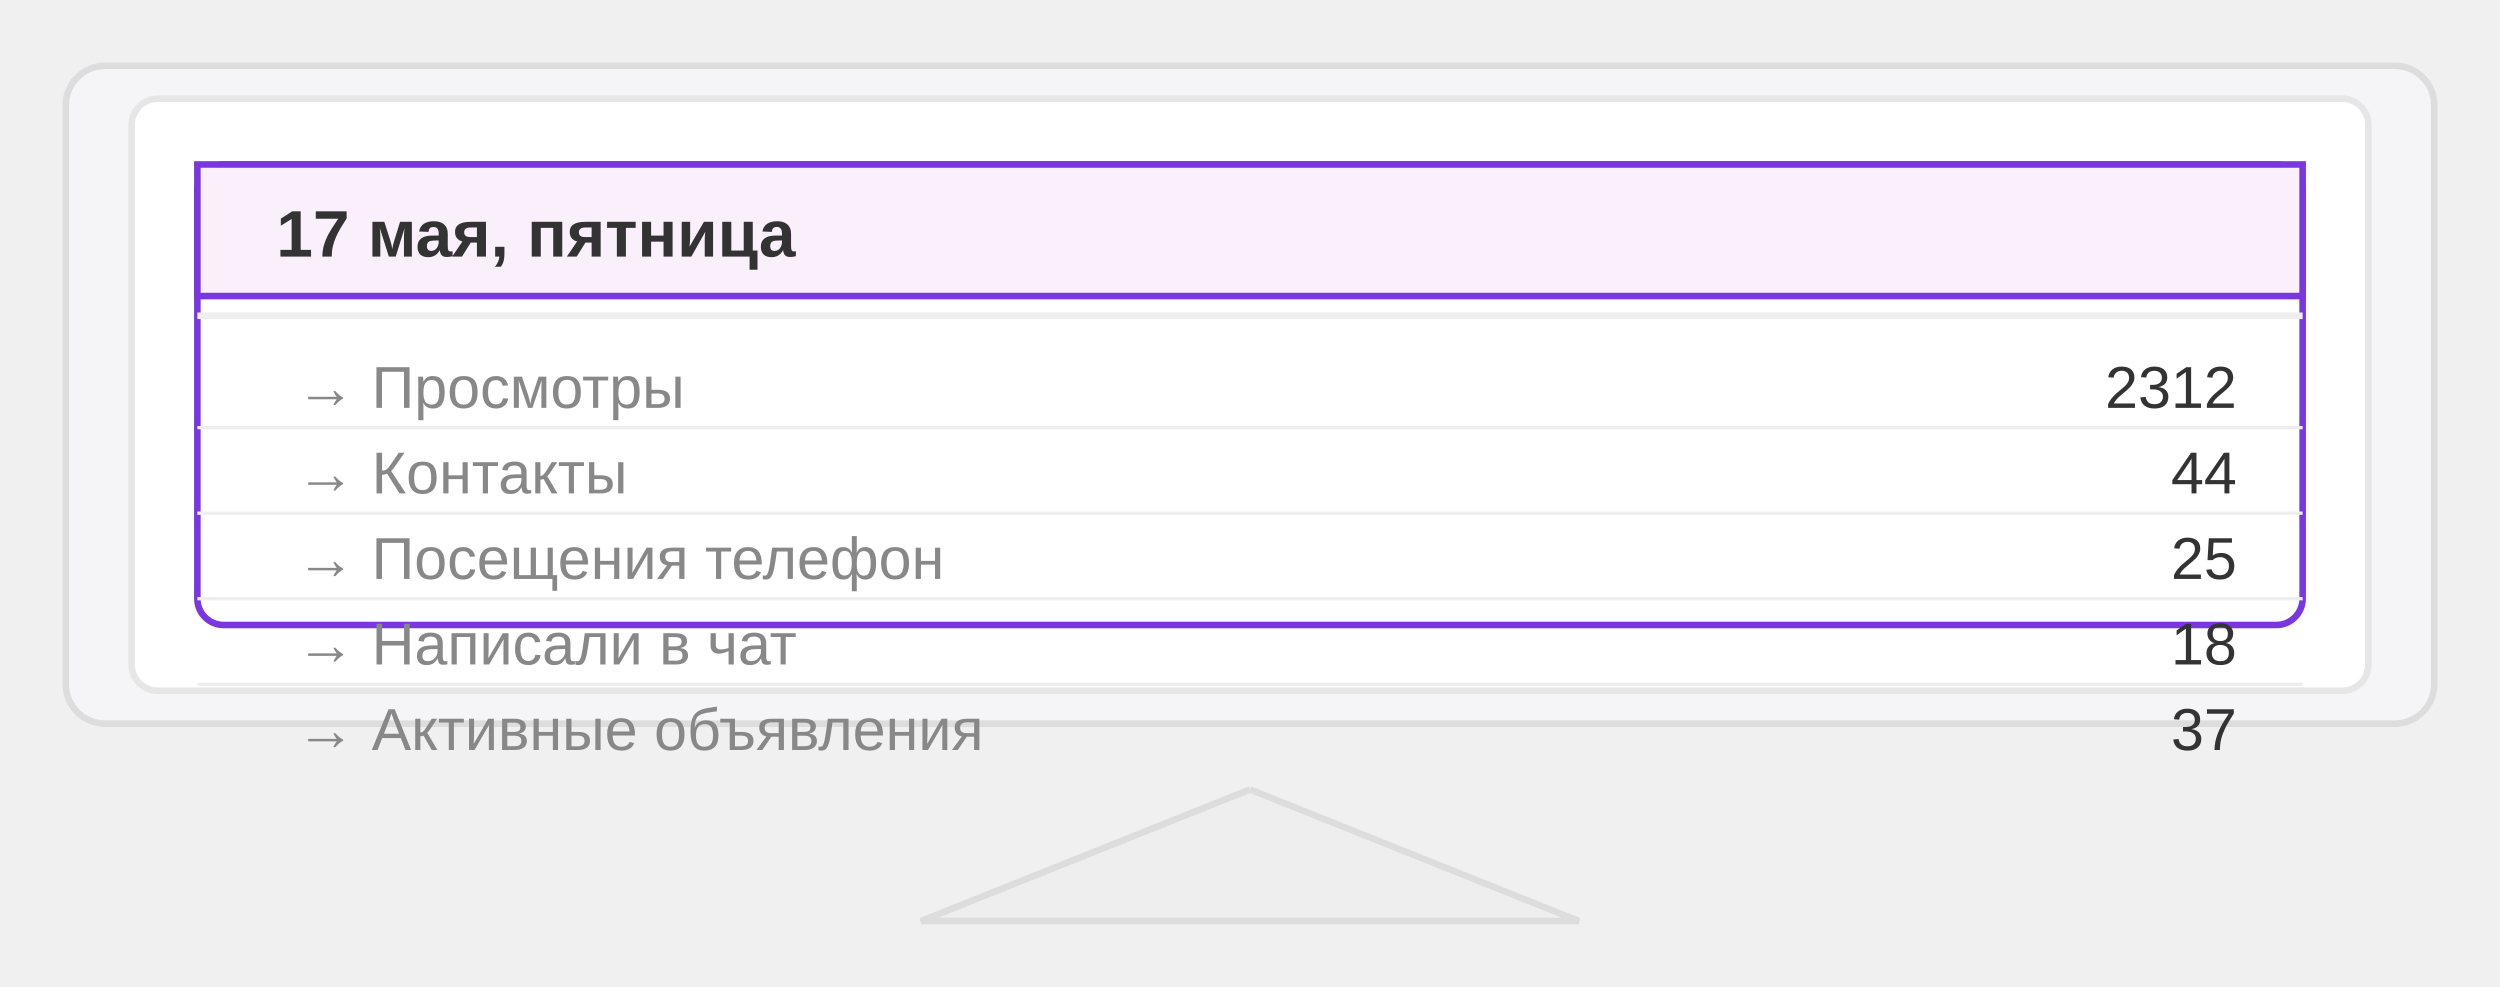
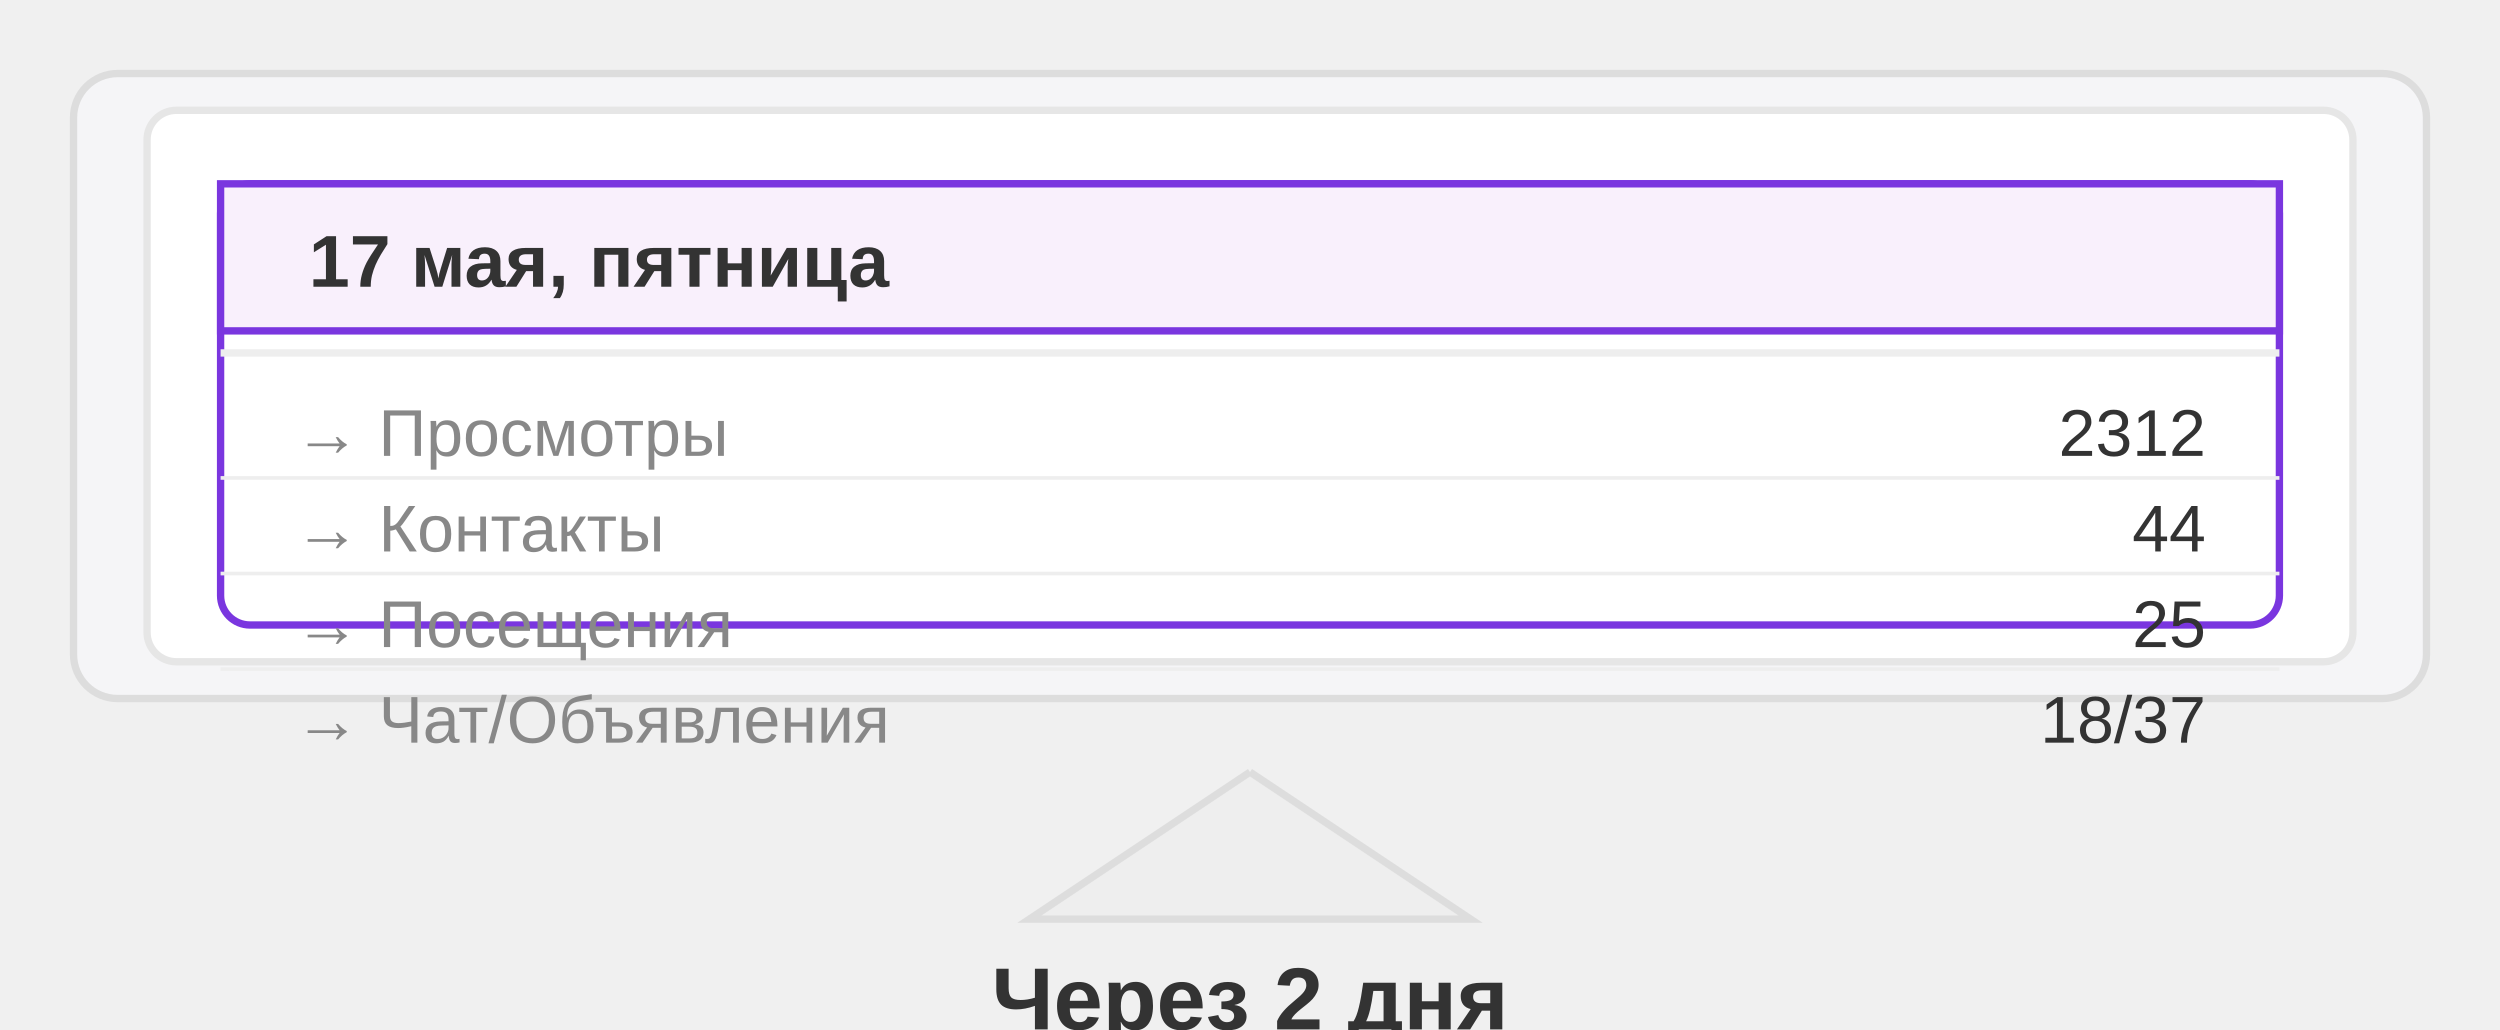
- <svg xmlns="http://www.w3.org/2000/svg" width="380" height="150" viewBox="0 0 380 150" fill="none">
-   <rect x="10" y="10" width="360" height="100" rx="6" fill="#F5F5F7" stroke="#DDDDDD" />
-   <rect x="20" y="15" width="340" height="90" rx="4" fill="white" stroke="#E6E6E6" />
-   <rect x="30" y="25" width="320" height="70" rx="4" fill="white" stroke="#7A36DF" />
-   <rect x="30" y="25" width="320" height="20" rx="4 4 0 0" fill="#F9F0FC" stroke="#7A36DF" />
+ <svg xmlns="http://www.w3.org/2000/svg" width="340" height="140" viewBox="0 0 340 140" fill="none">
+   <rect x="10" y="10" width="320" height="85" rx="6" fill="#F5F5F7" stroke="#DDDDDD" />
+   <rect x="20" y="15" width="300" height="75" rx="4" fill="white" stroke="#E6E6E6" />
+   <rect x="30" y="25" width="280" height="60" rx="4" fill="white" stroke="#7A36DF" />
+   <rect x="30" y="25" width="280" height="20" rx="4 4 0 0" fill="#F9F0FC" stroke="#7A36DF" />
  <text x="42" y="39" font-family="Arial, sans-serif" font-size="10" font-weight="bold" fill="#333333">17 мая, пятница</text>
-   <line x1="30" y1="48" x2="350" y2="48" stroke="#EEEEEE" stroke-width="1" />
-   <text x="45" y="62" font-family="Arial, sans-serif" font-size="9" fill="#888888">→ Просмотры</text>
-   <text x="340" y="62" font-family="Arial, sans-serif" font-size="9" fill="#333333" text-anchor="end">2312</text>
-   <line x1="30" y1="65" x2="350" y2="65" stroke="#EEEEEE" stroke-width="0.5" />
-   <text x="45" y="75" font-family="Arial, sans-serif" font-size="9" fill="#888888">→ Контакты</text>
-   <text x="340" y="75" font-family="Arial, sans-serif" font-size="9" fill="#333333" text-anchor="end">44</text>
-   <line x1="30" y1="78" x2="350" y2="78" stroke="#EEEEEE" stroke-width="0.5" />
-   <text x="45" y="88" font-family="Arial, sans-serif" font-size="9" fill="#888888">→ Посещения телефон</text>
-   <text x="340" y="88" font-family="Arial, sans-serif" font-size="9" fill="#333333" text-anchor="end">25</text>
-   <line x1="30" y1="91" x2="350" y2="91" stroke="#EEEEEE" stroke-width="0.5" />
-   <text x="45" y="101" font-family="Arial, sans-serif" font-size="9" fill="#888888">→ Написали в чат</text>
-   <text x="340" y="101" font-family="Arial, sans-serif" font-size="9" fill="#333333" text-anchor="end">18</text>
-   <line x1="30" y1="104" x2="350" y2="104" stroke="#EEEEEE" stroke-width="0.5" />
-   <text x="45" y="114" font-family="Arial, sans-serif" font-size="9" fill="#888888">→ Активные объявления</text>
-   <text x="340" y="114" font-family="Arial, sans-serif" font-size="9" fill="#333333" text-anchor="end">37</text>
-   <path d="M190 120 L140 140 L240 140 L190 120" fill="#EEEEEE" stroke="#DDDDDD" />
-   <text x="190" y="160" font-family="Arial, sans-serif" font-size="12" font-weight="bold" fill="#333333" text-anchor="middle">Результат через 2 дня</text>
+   <line x1="30" y1="48" x2="310" y2="48" stroke="#EEEEEE" stroke-width="1" />
+   <text x="40" y="62" font-family="Arial, sans-serif" font-size="9" fill="#888888">→ Просмотры</text>
+   <text x="300" y="62" font-family="Arial, sans-serif" font-size="9" fill="#333333" text-anchor="end">2312</text>
+   <line x1="30" y1="65" x2="310" y2="65" stroke="#EEEEEE" stroke-width="0.5" />
+   <text x="40" y="75" font-family="Arial, sans-serif" font-size="9" fill="#888888">→ Контакты</text>
+   <text x="300" y="75" font-family="Arial, sans-serif" font-size="9" fill="#333333" text-anchor="end">44</text>
+   <line x1="30" y1="78" x2="310" y2="78" stroke="#EEEEEE" stroke-width="0.5" />
+   <text x="40" y="88" font-family="Arial, sans-serif" font-size="9" fill="#888888">→ Посещения</text>
+   <text x="300" y="88" font-family="Arial, sans-serif" font-size="9" fill="#333333" text-anchor="end">25</text>
+   <line x1="30" y1="91" x2="310" y2="91" stroke="#EEEEEE" stroke-width="0.5" />
+   <text x="40" y="101" font-family="Arial, sans-serif" font-size="9" fill="#888888">→ Чат/Объявления</text>
+   <text x="300" y="101" font-family="Arial, sans-serif" font-size="9" fill="#333333" text-anchor="end">18/37</text>
+   <path d="M170 105 L140 125 L200 125 L170 105" fill="#EEEEEE" stroke="#DDDDDD" />
+   <text x="170" y="140" font-family="Arial, sans-serif" font-size="12" font-weight="bold" fill="#333333" text-anchor="middle">Через 2 дня</text>
</svg>
